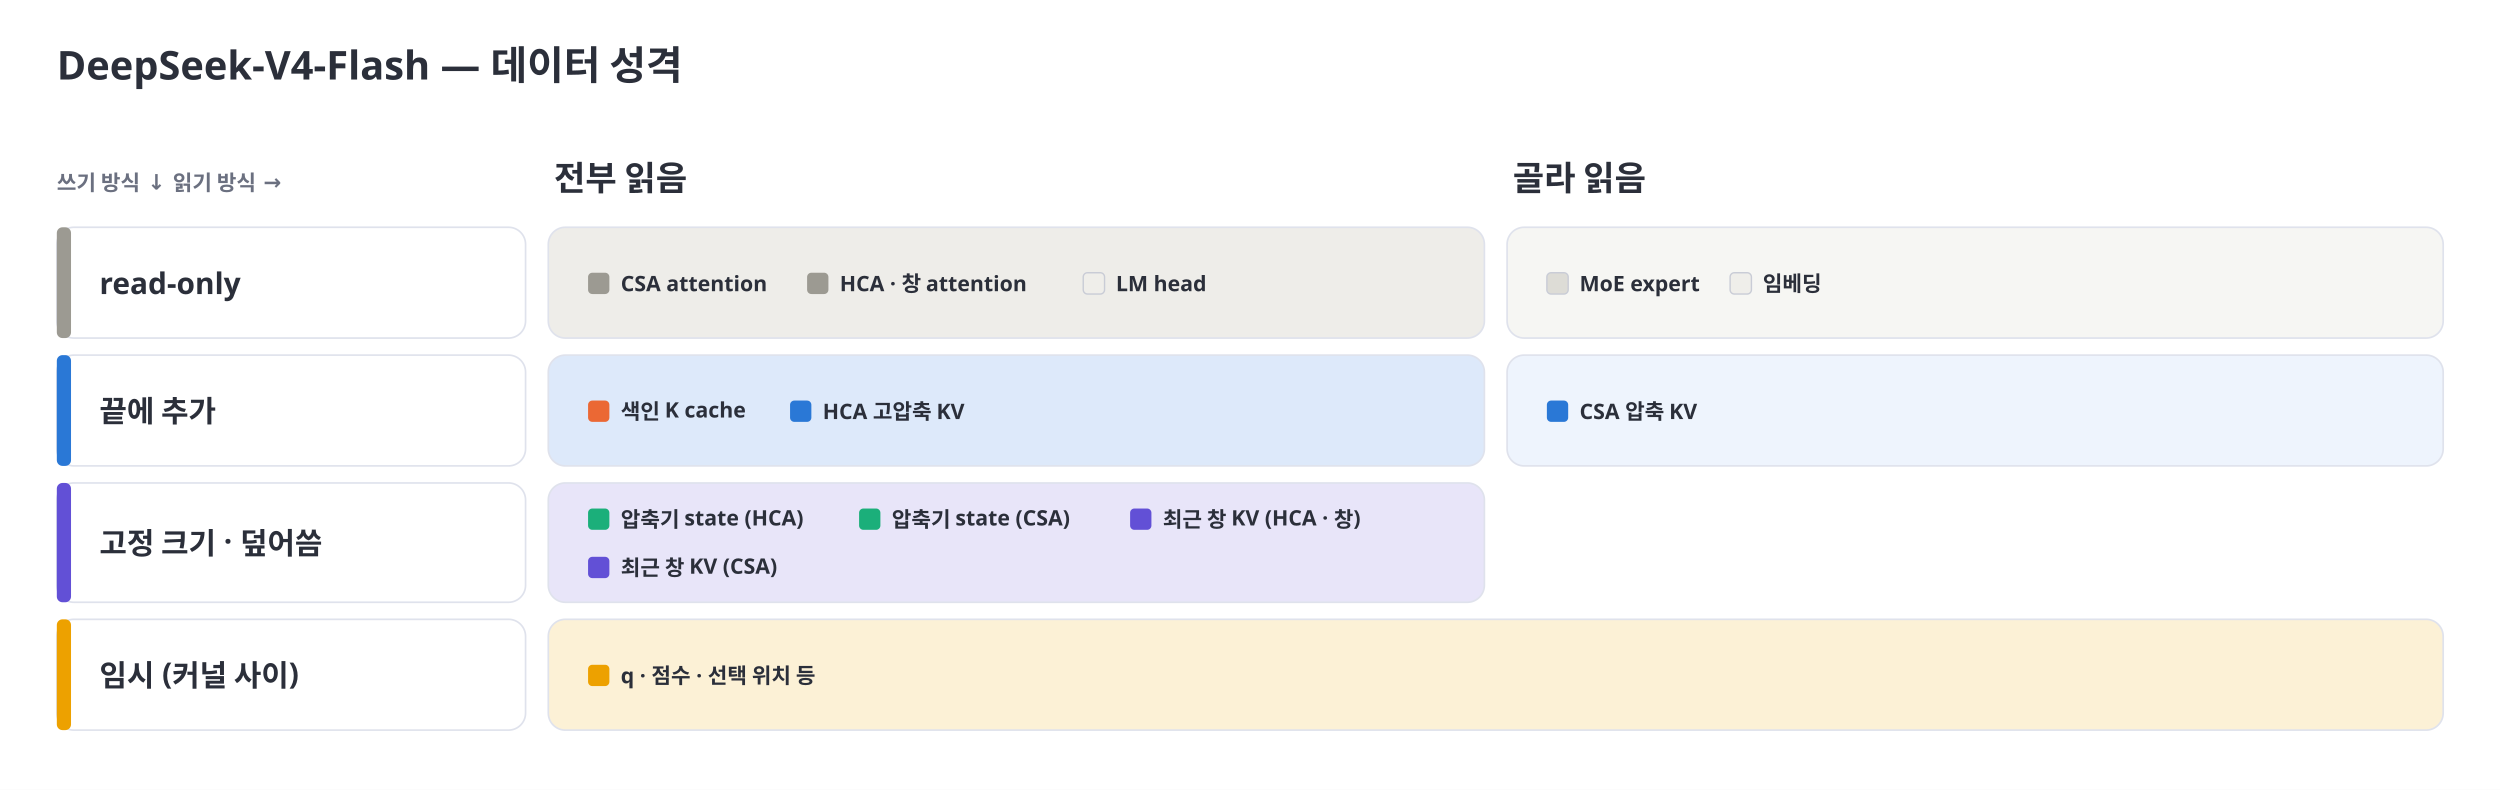
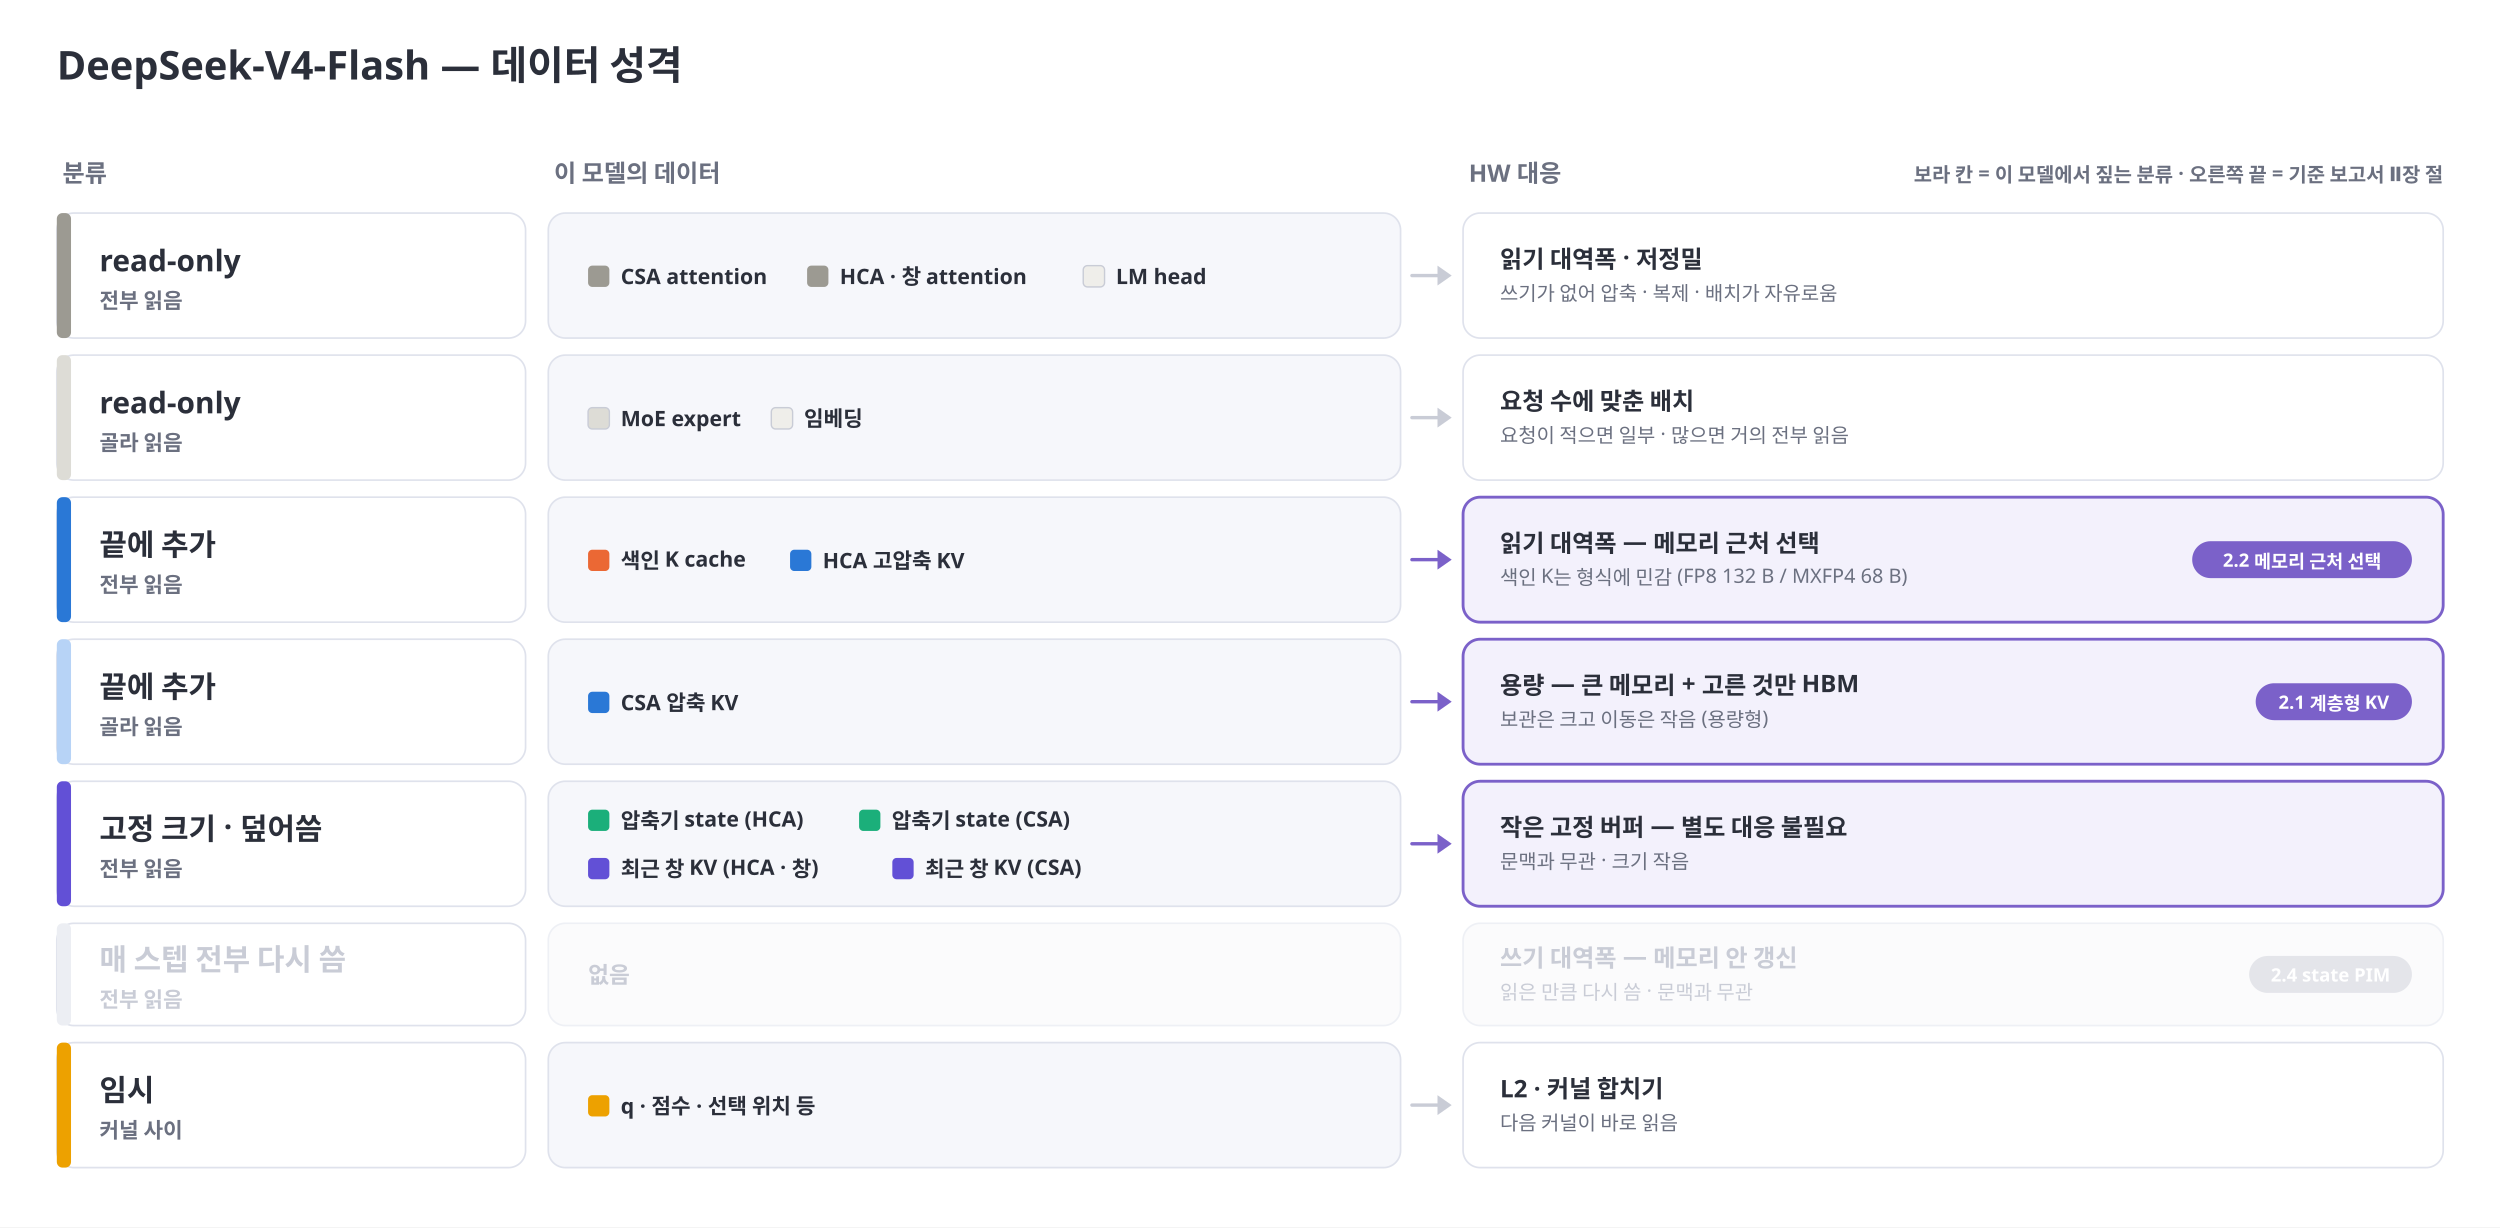
- <svg xmlns="http://www.w3.org/2000/svg" viewBox="0 0 1760 556" width="1760" height="556">
+ <svg xmlns="http://www.w3.org/2000/svg" viewBox="0 0 1760 864" width="1760" height="864">
  <rect width="100%" height="100%" fill="#ffffff" />
  <text x="40.0" y="56.0" font-family="'Noto Sans KR','Malgun Gothic',sans-serif" font-size="28" text-anchor="start" font-weight="800" fill="#2b2f3a">DeepSeek-V4-Flash — 데이터 성격</text>
-   <text x="390.0" y="134.0" font-family="'Noto Sans KR','Malgun Gothic',sans-serif" font-size="24" text-anchor="start" font-weight="800" fill="#2b2f3a">전부 읽음</text>
-   <text x="1065.0" y="134.0" font-family="'Noto Sans KR','Malgun Gothic',sans-serif" font-size="24" text-anchor="start" font-weight="800" fill="#2b2f3a">골라 읽음</text>
-   <text x="40.0" y="134.0" font-family="'Noto Sans KR','Malgun Gothic',sans-serif" font-size="15" text-anchor="start" font-weight="700" fill="#6b7080">쓰기 방식 ↓   읽기 방식 →</text>
-   <rect x="40.0" y="160.0" width="330.0" height="78.0" rx="12" fill="#ffffff" stroke="#dfe2ec" stroke-width="1.2" />
-   <rect x="40.0" y="160.0" width="10.0" height="78.0" rx="4" fill="#9c9a92" stroke="none" stroke-width="1.5" />
-   <text x="70.0" y="207.0" font-family="'Noto Sans KR','Malgun Gothic',sans-serif" font-size="21" text-anchor="start" font-weight="800" fill="#2b2f3a">read-only</text>
-   <rect x="386.0" y="160.0" width="659.0" height="78.0" rx="12" fill="#eeede9" stroke="#dfe2ec" stroke-width="1.2" />
-   <rect x="414.0" y="192.0" width="15.0" height="15.0" rx="3" fill="#9c9a92" stroke="none" stroke-width="1" />
-   <text x="437.0" y="205.0" font-family="'Noto Sans KR','Malgun Gothic',sans-serif" font-size="15" text-anchor="start" font-weight="600" fill="#2b2f3a">CSA attention</text>
-   <rect x="568.2" y="192.0" width="15.0" height="15.0" rx="3" fill="#9c9a92" stroke="none" stroke-width="1" />
-   <text x="591.2" y="205.0" font-family="'Noto Sans KR','Malgun Gothic',sans-serif" font-size="15" text-anchor="start" font-weight="600" fill="#2b2f3a">HCA · 창 attention</text>
-   <rect x="762.6" y="192.0" width="15.0" height="15.0" rx="3" fill="#efeeea" stroke="#c9ccd6" stroke-width="1" />
-   <text x="785.6" y="205.0" font-family="'Noto Sans KR','Malgun Gothic',sans-serif" font-size="15" text-anchor="start" font-weight="600" fill="#2b2f3a">LM head</text>
-   <rect x="1061.0" y="160.0" width="659.0" height="78.0" rx="12" fill="#f6f6f3" stroke="#dfe2ec" stroke-width="1.2" />
-   <rect x="1089.0" y="192.0" width="15.0" height="15.0" rx="3" fill="#dddcd6" stroke="#c9ccd6" stroke-width="1" />
-   <text x="1112.0" y="205.0" font-family="'Noto Sans KR','Malgun Gothic',sans-serif" font-size="15" text-anchor="start" font-weight="600" fill="#2b2f3a">MoE expert</text>
-   <rect x="1218.0" y="192.0" width="15.0" height="15.0" rx="3" fill="#efeeea" stroke="#c9ccd6" stroke-width="1" />
-   <text x="1241.0" y="205.0" font-family="'Noto Sans KR','Malgun Gothic',sans-serif" font-size="15" text-anchor="start" font-weight="600" fill="#2b2f3a">임베딩</text>
-   <rect x="40.0" y="250.0" width="330.0" height="78.0" rx="12" fill="#ffffff" stroke="#dfe2ec" stroke-width="1.2" />
-   <rect x="40.0" y="250.0" width="10.0" height="78.0" rx="4" fill="#2a78d6" stroke="none" stroke-width="1.5" />
-   <text x="70.0" y="297.0" font-family="'Noto Sans KR','Malgun Gothic',sans-serif" font-size="21" text-anchor="start" font-weight="800" fill="#2b2f3a">끝에 추가</text>
-   <rect x="386.0" y="250.0" width="659.0" height="78.0" rx="12" fill="#dde9fa" stroke="#dfe2ec" stroke-width="1.2" />
-   <rect x="414.0" y="282.0" width="15.0" height="15.0" rx="3" fill="#eb6834" stroke="none" stroke-width="1" />
-   <text x="437.0" y="295.0" font-family="'Noto Sans KR','Malgun Gothic',sans-serif" font-size="15" text-anchor="start" font-weight="600" fill="#2b2f3a">색인 K cache</text>
-   <rect x="556.2" y="282.0" width="15.0" height="15.0" rx="3" fill="#2a78d6" stroke="none" stroke-width="1" />
-   <text x="579.2" y="295.0" font-family="'Noto Sans KR','Malgun Gothic',sans-serif" font-size="15" text-anchor="start" font-weight="600" fill="#2b2f3a">HCA 고압축 KV</text>
-   <rect x="1061.0" y="250.0" width="659.0" height="78.0" rx="12" fill="#eef4fd" stroke="#dfe2ec" stroke-width="1.2" />
-   <rect x="1089.0" y="282.0" width="15.0" height="15.0" rx="3" fill="#2a78d6" stroke="none" stroke-width="1" />
-   <text x="1112.0" y="295.0" font-family="'Noto Sans KR','Malgun Gothic',sans-serif" font-size="15" text-anchor="start" font-weight="600" fill="#2b2f3a">CSA 압축 KV</text>
-   <rect x="40.0" y="340.0" width="330.0" height="84.0" rx="12" fill="#ffffff" stroke="#dfe2ec" stroke-width="1.2" />
-   <rect x="40.0" y="340.0" width="10.0" height="84.0" rx="4" fill="#6250d6" stroke="none" stroke-width="1.5" />
-   <text x="70.0" y="390.0" font-family="'Noto Sans KR','Malgun Gothic',sans-serif" font-size="21" text-anchor="start" font-weight="800" fill="#2b2f3a">고정 크기 · 덮어씀</text>
-   <rect x="386.0" y="340.0" width="659.0" height="84.0" rx="12" fill="#e8e5f9" stroke="#dfe2ec" stroke-width="1.2" />
-   <rect x="414.0" y="358.0" width="15.0" height="15.0" rx="3" fill="#1baf7a" stroke="none" stroke-width="1" />
-   <text x="437.0" y="371.0" font-family="'Noto Sans KR','Malgun Gothic',sans-serif" font-size="15" text-anchor="start" font-weight="600" fill="#2b2f3a">압축기 state (HCA)</text>
-   <rect x="604.8" y="358.0" width="15.0" height="15.0" rx="3" fill="#1baf7a" stroke="none" stroke-width="1" />
-   <text x="627.8" y="371.0" font-family="'Noto Sans KR','Malgun Gothic',sans-serif" font-size="15" text-anchor="start" font-weight="600" fill="#2b2f3a">압축기 state (CSA)</text>
-   <rect x="795.6" y="358.0" width="15.0" height="15.0" rx="3" fill="#6250d6" stroke="none" stroke-width="1" />
-   <text x="818.6" y="371.0" font-family="'Noto Sans KR','Malgun Gothic',sans-serif" font-size="15" text-anchor="start" font-weight="600" fill="#2b2f3a">최근 창 KV (HCA · 창)</text>
-   <rect x="414.0" y="392.0" width="15.0" height="15.0" rx="3" fill="#6250d6" stroke="none" stroke-width="1" />
-   <text x="437.0" y="405.0" font-family="'Noto Sans KR','Malgun Gothic',sans-serif" font-size="15" text-anchor="start" font-weight="600" fill="#2b2f3a">최근 창 KV (CSA)</text>
-   <rect x="40.0" y="436.0" width="330.0" height="78.0" rx="12" fill="#ffffff" stroke="#dfe2ec" stroke-width="1.2" />
-   <rect x="40.0" y="436.0" width="10.0" height="78.0" rx="4" fill="#eda100" stroke="none" stroke-width="1.5" />
-   <text x="70.0" y="483.0" font-family="'Noto Sans KR','Malgun Gothic',sans-serif" font-size="21" text-anchor="start" font-weight="800" fill="#2b2f3a">임시 (커널 사이)</text>
-   <rect x="386.0" y="436.0" width="1334.0" height="78.0" rx="12" fill="#fcf1d6" stroke="#dfe2ec" stroke-width="1.2" />
-   <rect x="414.0" y="468.0" width="15.0" height="15.0" rx="3" fill="#eda100" stroke="none" stroke-width="1" />
-   <text x="437.0" y="481.0" font-family="'Noto Sans KR','Malgun Gothic',sans-serif" font-size="15" text-anchor="start" font-weight="600" fill="#2b2f3a">q · 점수 · 선택 위치 등</text>
+   <text x="44.0" y="128.0" font-family="'Noto Sans KR','Malgun Gothic',sans-serif" font-size="17" text-anchor="start" font-weight="800" fill="#6b7080">분류</text>
+   <text x="390.0" y="128.0" font-family="'Noto Sans KR','Malgun Gothic',sans-serif" font-size="17" text-anchor="start" font-weight="800" fill="#6b7080">이 모델의 데이터</text>
+   <text x="1034.0" y="128.0" font-family="'Noto Sans KR','Malgun Gothic',sans-serif" font-size="17" text-anchor="start" font-weight="800" fill="#6b7080">HW 대응</text>
+   <text x="1720.0" y="128.0" font-family="'Noto Sans KR','Malgun Gothic',sans-serif" font-size="14" text-anchor="end" font-weight="600" fill="#6b7080">보라 칸 = 이 모델에서 짚는 분류 · 오른쪽 끝 = 기준 보고서 Ⅱ장 절</text>
+   <rect x="40.0" y="150.0" width="330.0" height="88.0" rx="12" fill="#ffffff" stroke="#dfe2ec" stroke-width="1.2" />
+   <rect x="40.0" y="150.0" width="10.0" height="88.0" rx="4" fill="#9c9a92" stroke="none" stroke-width="1" />
+   <text x="70.0" y="191.0" font-family="'Noto Sans KR','Malgun Gothic',sans-serif" font-size="21" text-anchor="start" font-weight="800" fill="#2b2f3a">read-only</text>
+   <text x="70.0" y="217.0" font-family="'Noto Sans KR','Malgun Gothic',sans-serif" font-size="15" text-anchor="start" font-weight="700" fill="#6b7080">전부 읽음</text>
+   <rect x="386.0" y="150.0" width="600.0" height="88.0" rx="12" fill="#f6f7fb" stroke="#dfe2ec" stroke-width="1.2" />
+   <rect x="414.0" y="187.0" width="15.0" height="15.0" rx="3" fill="#9c9a92" stroke="none" stroke-width="1" />
+   <text x="437.0" y="200.0" font-family="'Noto Sans KR','Malgun Gothic',sans-serif" font-size="15" text-anchor="start" font-weight="600" fill="#2b2f3a">CSA attention</text>
+   <rect x="568.2" y="187.0" width="15.0" height="15.0" rx="3" fill="#9c9a92" stroke="none" stroke-width="1" />
+   <text x="591.2" y="200.0" font-family="'Noto Sans KR','Malgun Gothic',sans-serif" font-size="15" text-anchor="start" font-weight="600" fill="#2b2f3a">HCA · 창 attention</text>
+   <rect x="762.6" y="187.0" width="15.0" height="15.0" rx="3" fill="#efeeea" stroke="#c9ccd6" stroke-width="1" />
+   <text x="785.6" y="200.0" font-family="'Noto Sans KR','Malgun Gothic',sans-serif" font-size="15" text-anchor="start" font-weight="600" fill="#2b2f3a">LM head</text>
+   <rect x="1030.0" y="150.0" width="690.0" height="88.0" rx="12" fill="#ffffff" stroke="#dfe2ec" stroke-width="1.2" />
+   <line x1="994.0" y1="194.0" x2="1014.0" y2="194.0" stroke="#c9ccd6" stroke-width="2.4" stroke-linecap="round" />
+   <path d="M1012.0,187.0 L1022.0,194.0 L1012.0,201.0 Z" fill="#c9ccd6" />
+   <text x="1056.0" y="188.5" font-family="'Noto Sans KR','Malgun Gothic',sans-serif" font-size="17" text-anchor="start" font-weight="700" fill="#2b2f3a">읽기 대역폭 · 저정밀</text>
+   <text x="1056.0" y="211.5" font-family="'Noto Sans KR','Malgun Gothic',sans-serif" font-size="14" text-anchor="start" font-weight="400" fill="#6b7080">쓰기가 없어 압축 · 복제 · 배치가 자유로움</text>
+   <rect x="40.0" y="250.0" width="330.0" height="88.0" rx="12" fill="#ffffff" stroke="#dfe2ec" stroke-width="1.2" />
+   <rect x="40.0" y="250.0" width="10.0" height="88.0" rx="4" fill="#dddcd6" stroke="none" stroke-width="1" />
+   <text x="70.0" y="291.0" font-family="'Noto Sans KR','Malgun Gothic',sans-serif" font-size="21" text-anchor="start" font-weight="800" fill="#2b2f3a">read-only</text>
+   <text x="70.0" y="317.0" font-family="'Noto Sans KR','Malgun Gothic',sans-serif" font-size="15" text-anchor="start" font-weight="700" fill="#6b7080">골라 읽음</text>
+   <rect x="386.0" y="250.0" width="600.0" height="88.0" rx="12" fill="#f6f7fb" stroke="#dfe2ec" stroke-width="1.2" />
+   <rect x="414.0" y="287.0" width="15.0" height="15.0" rx="3" fill="#dddcd6" stroke="#c9ccd6" stroke-width="1" />
+   <text x="437.0" y="300.0" font-family="'Noto Sans KR','Malgun Gothic',sans-serif" font-size="15" text-anchor="start" font-weight="600" fill="#2b2f3a">MoE expert</text>
+   <rect x="543.0" y="287.0" width="15.0" height="15.0" rx="3" fill="#efeeea" stroke="#c9ccd6" stroke-width="1" />
+   <text x="566.0" y="300.0" font-family="'Noto Sans KR','Malgun Gothic',sans-serif" font-size="15" text-anchor="start" font-weight="600" fill="#2b2f3a">임베딩</text>
+   <rect x="1030.0" y="250.0" width="690.0" height="88.0" rx="12" fill="#ffffff" stroke="#dfe2ec" stroke-width="1.2" />
+   <line x1="994.0" y1="294.0" x2="1014.0" y2="294.0" stroke="#c9ccd6" stroke-width="2.4" stroke-linecap="round" />
+   <path d="M1012.0,287.0 L1022.0,294.0 L1012.0,301.0 Z" fill="#c9ccd6" />
+   <text x="1056.0" y="288.5" font-family="'Noto Sans KR','Malgun Gothic',sans-serif" font-size="17" text-anchor="start" font-weight="700" fill="#2b2f3a">요청 수에 맞춘 배치</text>
+   <text x="1056.0" y="311.5" font-family="'Noto Sans KR','Malgun Gothic',sans-serif" font-size="14" text-anchor="start" font-weight="400" fill="#6b7080">요청이 적으면 일부 · 많으면 거의 전부 읽음</text>
+   <rect x="40.0" y="350.0" width="330.0" height="88.0" rx="12" fill="#ffffff" stroke="#dfe2ec" stroke-width="1.2" />
+   <rect x="40.0" y="350.0" width="10.0" height="88.0" rx="4" fill="#2a78d6" stroke="none" stroke-width="1" />
+   <text x="70.0" y="391.0" font-family="'Noto Sans KR','Malgun Gothic',sans-serif" font-size="21" text-anchor="start" font-weight="800" fill="#2b2f3a">끝에 추가</text>
+   <text x="70.0" y="417.0" font-family="'Noto Sans KR','Malgun Gothic',sans-serif" font-size="15" text-anchor="start" font-weight="700" fill="#6b7080">전부 읽음</text>
+   <rect x="386.0" y="350.0" width="600.0" height="88.0" rx="12" fill="#f6f7fb" stroke="#dfe2ec" stroke-width="1.2" />
+   <rect x="414.0" y="387.0" width="15.0" height="15.0" rx="3" fill="#eb6834" stroke="none" stroke-width="1" />
+   <text x="437.0" y="400.0" font-family="'Noto Sans KR','Malgun Gothic',sans-serif" font-size="15" text-anchor="start" font-weight="600" fill="#2b2f3a">색인 K cache</text>
+   <rect x="556.2" y="387.0" width="15.0" height="15.0" rx="3" fill="#2a78d6" stroke="none" stroke-width="1" />
+   <text x="579.2" y="400.0" font-family="'Noto Sans KR','Malgun Gothic',sans-serif" font-size="15" text-anchor="start" font-weight="600" fill="#2b2f3a">HCA 고압축 KV</text>
+   <rect x="1030.0" y="350.0" width="690.0" height="88.0" rx="12" fill="#f3f1fc" stroke="#7b61c9" stroke-width="2" />
+   <line x1="994.0" y1="394.0" x2="1014.0" y2="394.0" stroke="#7b61c9" stroke-width="2.4" stroke-linecap="round" />
+   <path d="M1012.0,387.0 L1022.0,394.0 L1012.0,401.0 Z" fill="#7b61c9" />
+   <text x="1056.0" y="388.5" font-family="'Noto Sans KR','Malgun Gothic',sans-serif" font-size="17" text-anchor="start" font-weight="800" fill="#2b2f3a">읽기 대역폭 — 메모리 근처 선택</text>
+   <text x="1056.0" y="411.5" font-family="'Noto Sans KR','Malgun Gothic',sans-serif" font-size="14" text-anchor="start" font-weight="400" fill="#6b7080">색인 K는 형식에 민감 (FP8 132 B / MXFP4 68 B)</text>
+   <rect x="1543.3" y="381.0" width="154.7" height="26.0" rx="13" fill="#7b61c9" stroke="none" stroke-width="1.5" />
+   <text x="1620.7" y="399.0" font-family="'Noto Sans KR','Malgun Gothic',sans-serif" font-size="13" text-anchor="middle" font-weight="700" fill="#ffffff">2.2 메모리 근처 선택</text>
+   <rect x="40.0" y="450.0" width="330.0" height="88.0" rx="12" fill="#ffffff" stroke="#dfe2ec" stroke-width="1.2" />
+   <rect x="40.0" y="450.0" width="10.0" height="88.0" rx="4" fill="#b7d3f6" stroke="none" stroke-width="1" />
+   <text x="70.0" y="491.0" font-family="'Noto Sans KR','Malgun Gothic',sans-serif" font-size="21" text-anchor="start" font-weight="800" fill="#2b2f3a">끝에 추가</text>
+   <text x="70.0" y="517.0" font-family="'Noto Sans KR','Malgun Gothic',sans-serif" font-size="15" text-anchor="start" font-weight="700" fill="#6b7080">골라 읽음</text>
+   <rect x="386.0" y="450.0" width="600.0" height="88.0" rx="12" fill="#f6f7fb" stroke="#dfe2ec" stroke-width="1.2" />
+   <rect x="414.0" y="487.0" width="15.0" height="15.0" rx="3" fill="#2a78d6" stroke="none" stroke-width="1" />
+   <text x="437.0" y="500.0" font-family="'Noto Sans KR','Malgun Gothic',sans-serif" font-size="15" text-anchor="start" font-weight="600" fill="#2b2f3a">CSA 압축 KV</text>
+   <rect x="1030.0" y="450.0" width="690.0" height="88.0" rx="12" fill="#f3f1fc" stroke="#7b61c9" stroke-width="2" />
+   <line x1="994.0" y1="494.0" x2="1014.0" y2="494.0" stroke="#7b61c9" stroke-width="2.4" stroke-linecap="round" />
+   <path d="M1012.0,487.0 L1022.0,494.0 L1012.0,501.0 Z" fill="#7b61c9" />
+   <text x="1056.0" y="488.5" font-family="'Noto Sans KR','Malgun Gothic',sans-serif" font-size="17" text-anchor="start" font-weight="800" fill="#2b2f3a">용량 — 큰 메모리 + 고른 것만 HBM</text>
+   <text x="1056.0" y="511.5" font-family="'Noto Sans KR','Malgun Gothic',sans-serif" font-size="14" text-anchor="start" font-weight="400" fill="#6b7080">보관은 크고 이동은 작음 (용량형)</text>
+   <rect x="1588.0" y="481.0" width="110.0" height="26.0" rx="13" fill="#7b61c9" stroke="none" stroke-width="1.5" />
+   <text x="1643.0" y="499.0" font-family="'Noto Sans KR','Malgun Gothic',sans-serif" font-size="13" text-anchor="middle" font-weight="700" fill="#ffffff">2.1 계층형 KV</text>
+   <rect x="40.0" y="550.0" width="330.0" height="88.0" rx="12" fill="#ffffff" stroke="#dfe2ec" stroke-width="1.2" />
+   <rect x="40.0" y="550.0" width="10.0" height="88.0" rx="4" fill="#6250d6" stroke="none" stroke-width="1" />
+   <text x="70.0" y="591.0" font-family="'Noto Sans KR','Malgun Gothic',sans-serif" font-size="21" text-anchor="start" font-weight="800" fill="#2b2f3a">고정 크기 · 덮어씀</text>
+   <text x="70.0" y="617.0" font-family="'Noto Sans KR','Malgun Gothic',sans-serif" font-size="15" text-anchor="start" font-weight="700" fill="#6b7080">전부 읽음</text>
+   <rect x="386.0" y="550.0" width="600.0" height="88.0" rx="12" fill="#f6f7fb" stroke="#dfe2ec" stroke-width="1.2" />
+   <rect x="414.0" y="570.0" width="15.0" height="15.0" rx="3" fill="#1baf7a" stroke="none" stroke-width="1" />
+   <text x="437.0" y="583.0" font-family="'Noto Sans KR','Malgun Gothic',sans-serif" font-size="15" text-anchor="start" font-weight="600" fill="#2b2f3a">압축기 state (HCA)</text>
+   <rect x="604.8" y="570.0" width="15.0" height="15.0" rx="3" fill="#1baf7a" stroke="none" stroke-width="1" />
+   <text x="627.8" y="583.0" font-family="'Noto Sans KR','Malgun Gothic',sans-serif" font-size="15" text-anchor="start" font-weight="600" fill="#2b2f3a">압축기 state (CSA)</text>
+   <rect x="414.0" y="604.0" width="15.0" height="15.0" rx="3" fill="#6250d6" stroke="none" stroke-width="1" />
+   <text x="437.0" y="617.0" font-family="'Noto Sans KR','Malgun Gothic',sans-serif" font-size="15" text-anchor="start" font-weight="600" fill="#2b2f3a">최근 창 KV (HCA · 창)</text>
+   <rect x="628.2" y="604.0" width="15.0" height="15.0" rx="3" fill="#6250d6" stroke="none" stroke-width="1" />
+   <text x="651.2" y="617.0" font-family="'Noto Sans KR','Malgun Gothic',sans-serif" font-size="15" text-anchor="start" font-weight="600" fill="#2b2f3a">최근 창 KV (CSA)</text>
+   <rect x="1030.0" y="550.0" width="690.0" height="88.0" rx="12" fill="#f3f1fc" stroke="#7b61c9" stroke-width="2" />
+   <line x1="994.0" y1="594.0" x2="1014.0" y2="594.0" stroke="#7b61c9" stroke-width="2.4" stroke-linecap="round" />
+   <path d="M1012.0,587.0 L1022.0,594.0 L1012.0,601.0 Z" fill="#7b61c9" />
+   <text x="1056.0" y="588.5" font-family="'Noto Sans KR','Malgun Gothic',sans-serif" font-size="17" text-anchor="start" font-weight="800" fill="#2b2f3a">작은 고정 버퍼 — 별도 대응 불필요</text>
+   <text x="1056.0" y="611.5" font-family="'Noto Sans KR','Malgun Gothic',sans-serif" font-size="14" text-anchor="start" font-weight="400" fill="#6b7080">문맥과 무관 · 크기 작음</text>
+   <rect x="40.0" y="650.0" width="330.0" height="72.0" rx="12" fill="#ffffff" stroke="#dfe2ec" stroke-width="1.2" />
+   <rect x="40.0" y="650.0" width="10.0" height="72.0" rx="4" fill="#eceef3" stroke="none" stroke-width="1" />
+   <text x="70.0" y="683.0" font-family="'Noto Sans KR','Malgun Gothic',sans-serif" font-size="21" text-anchor="start" font-weight="800" fill="#c9ccd6">매 스텝 전부 다시 씀</text>
+   <text x="70.0" y="709.0" font-family="'Noto Sans KR','Malgun Gothic',sans-serif" font-size="15" text-anchor="start" font-weight="700" fill="#c9ccd6">전부 읽음</text>
+   <rect x="386.0" y="650.0" width="600.0" height="72.0" rx="12" fill="#fbfbfc" stroke="#eef0f5" stroke-width="1.2" />
+   <text x="414.0" y="692.0" font-family="'Noto Sans KR','Malgun Gothic',sans-serif" font-size="16" text-anchor="start" font-weight="700" fill="#c9ccd6">없음</text>
+   <rect x="1030.0" y="650.0" width="690.0" height="72.0" rx="12" fill="#fbfbfc" stroke="#eef0f5" stroke-width="1.2" />
+   <text x="1056.0" y="680.5" font-family="'Noto Sans KR','Malgun Gothic',sans-serif" font-size="17" text-anchor="start" font-weight="700" fill="#c9ccd6">쓰기 대역폭 — 메모리 안 갱신</text>
+   <text x="1056.0" y="703.5" font-family="'Noto Sans KR','Malgun Gothic',sans-serif" font-size="14" text-anchor="start" font-weight="400" fill="#c9ccd6">읽은 만큼 다시 씀 · 문맥과 무관</text>
+   <rect x="1583.4" y="673.0" width="114.6" height="26.0" rx="13" fill="#e4e5ea" stroke="none" stroke-width="1.5" />
+   <text x="1640.7" y="691.0" font-family="'Noto Sans KR','Malgun Gothic',sans-serif" font-size="13" text-anchor="middle" font-weight="700" fill="#ffffff">2.4 state PIM</text>
+   <rect x="40.0" y="734.0" width="330.0" height="88.0" rx="12" fill="#ffffff" stroke="#dfe2ec" stroke-width="1.2" />
+   <rect x="40.0" y="734.0" width="10.0" height="88.0" rx="4" fill="#eda100" stroke="none" stroke-width="1" />
+   <text x="70.0" y="775.0" font-family="'Noto Sans KR','Malgun Gothic',sans-serif" font-size="21" text-anchor="start" font-weight="800" fill="#2b2f3a">임시</text>
+   <text x="70.0" y="801.0" font-family="'Noto Sans KR','Malgun Gothic',sans-serif" font-size="15" text-anchor="start" font-weight="700" fill="#6b7080">커널 사이</text>
+   <rect x="386.0" y="734.0" width="600.0" height="88.0" rx="12" fill="#f6f7fb" stroke="#dfe2ec" stroke-width="1.2" />
+   <rect x="414.0" y="771.0" width="15.0" height="15.0" rx="3" fill="#eda100" stroke="none" stroke-width="1" />
+   <text x="437.0" y="784.0" font-family="'Noto Sans KR','Malgun Gothic',sans-serif" font-size="15" text-anchor="start" font-weight="600" fill="#2b2f3a">q · 점수 · 선택 위치 등</text>
+   <rect x="1030.0" y="734.0" width="690.0" height="88.0" rx="12" fill="#ffffff" stroke="#dfe2ec" stroke-width="1.2" />
+   <line x1="994.0" y1="778.0" x2="1014.0" y2="778.0" stroke="#c9ccd6" stroke-width="2.4" stroke-linecap="round" />
+   <path d="M1012.0,771.0 L1022.0,778.0 L1012.0,785.0 Z" fill="#c9ccd6" />
+   <text x="1056.0" y="772.5" font-family="'Noto Sans KR','Malgun Gothic',sans-serif" font-size="17" text-anchor="start" font-weight="700" fill="#2b2f3a">L2 · 커널 합치기</text>
+   <text x="1056.0" y="795.5" font-family="'Noto Sans KR','Malgun Gothic',sans-serif" font-size="14" text-anchor="start" font-weight="400" fill="#6b7080">다음 커널이 바로 읽음</text>
</svg>
